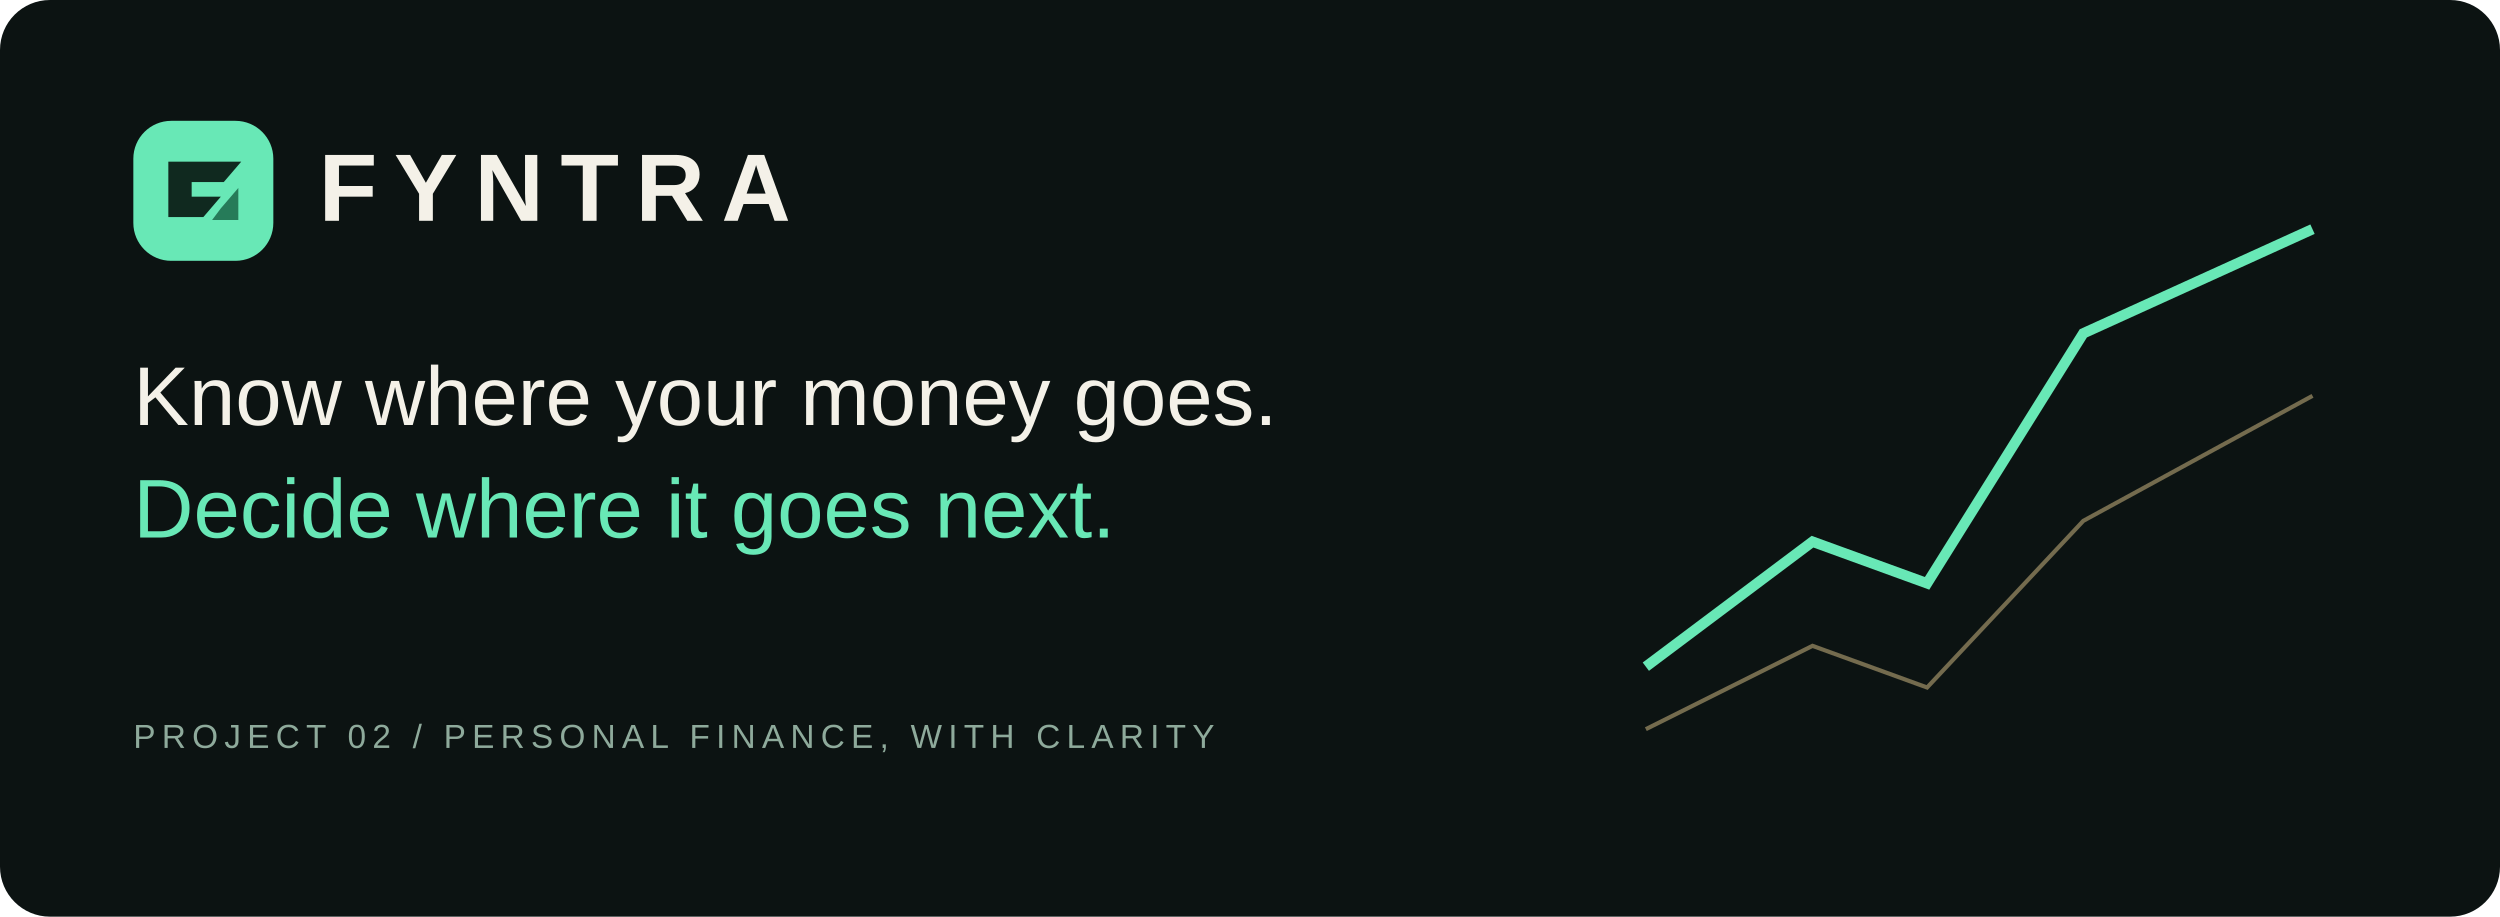
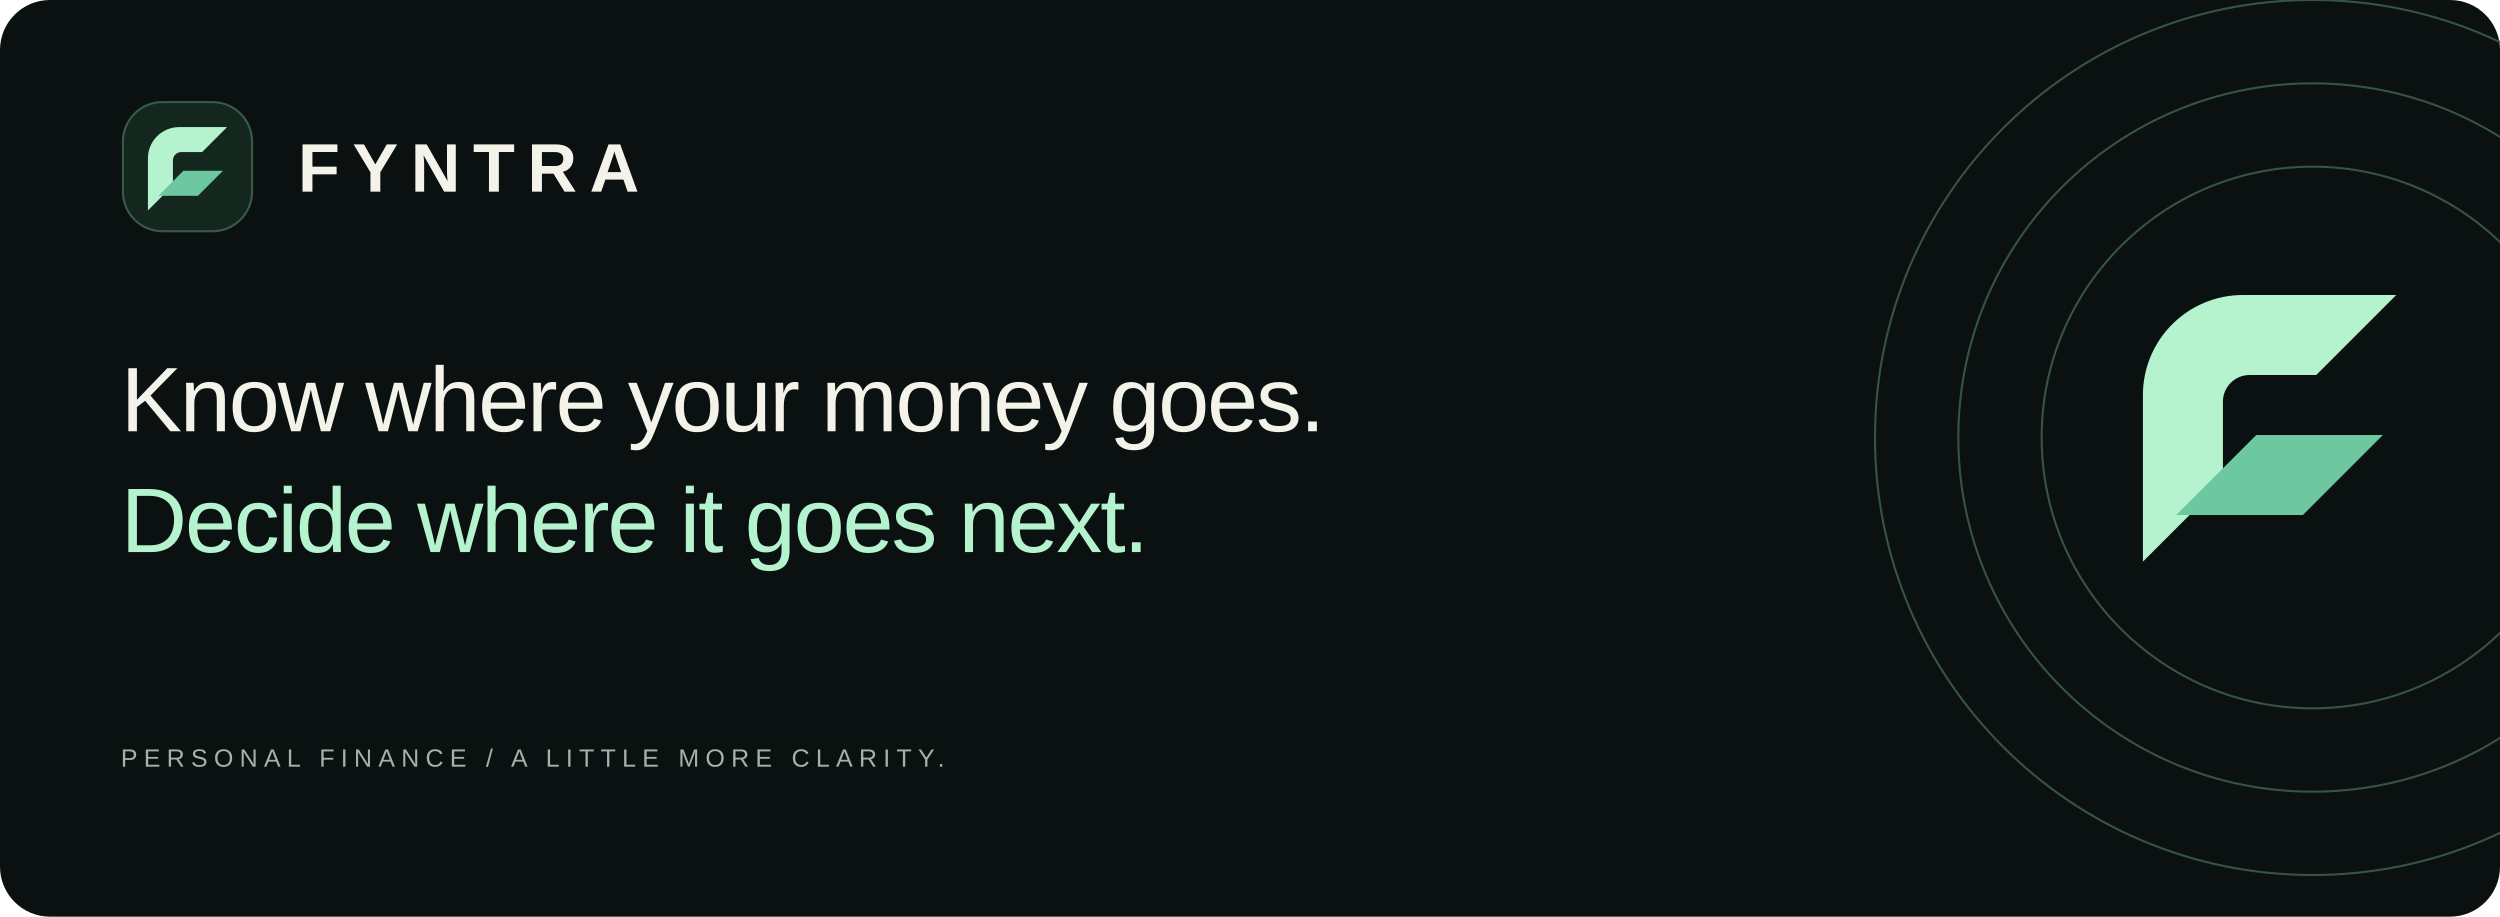
- <svg xmlns="http://www.w3.org/2000/svg" width="1200" height="440" viewBox="0 0 1200 440">
-   <rect width="100%" height="100%" rx="24" fill="#0c1312" />
-   <g font-family="Arial,sans-serif">
-     <g transform="translate(64,58) scale(1.4)">
-       <rect width="48" height="48" rx="13" fill="#68E8B6" />
-       <path d="M12 34V14h25l-6 7H20v5h10l-6 7H12" fill="#10291f" />
-       <path d="M30 30l6-7v11h-9z" fill="#267b59" />
-     </g>
-     <text x="153" y="106" font-size="46" fill="#f4f1e8" font-weight="700" letter-spacing="8">FYNTRA</text>
-     <text x="64" y="204" font-size="40" fill="#f4f1e8">Know where your money goes.</text>
-     <text x="64" y="258" font-size="40" fill="#68e8b6">Decide where it goes next.</text>
-     <text x="64" y="359" font-size="16" fill="#8eaa9b" letter-spacing="3">PROJECT 02  /  PERSONAL FINANCE, WITH CLARITY</text>
-     <path d="M790 320L870 260L925 280L1000 160L1110 110" fill="none" stroke="#68e8b6" stroke-width="5" />
-     <path d="M790 350L870 310L925 330L1000 250L1110 190" fill="none" stroke="#dcc58b" stroke-opacity=".5" stroke-width="2" />
+ <svg xmlns="http://www.w3.org/2000/svg" width="1200" height="440" viewBox="0 0 1200 440" role="img" aria-label="FYNTRA. Know where your money goes. Decide where it goes next.">
+   <rect width="1200" height="440" rx="24" fill="#0B1010" />
+   <g transform="translate(58 48)">
+     <rect x="1" y="1" width="62" height="62" rx="19" fill="#14271F" stroke="#385B49" />
+     <path d="M13 41V28a15 15 0 0 1 15-15h23L39 25H29a4 4 0 0 0-4 4v12L13 53Z" fill="#B5F3CF" />
+     <path d="M30 34h19L37 46H18l12-12Z" fill="#6DC7A0" />
+   </g>
+   <g fill="#F3F3E9" font-family="Arial,sans-serif">
+     <text x="143" y="92" font-size="33" font-weight="700" letter-spacing="6">FYNTRA</text>
+     <text x="58" y="207" font-size="44" letter-spacing="-1">Know where your money goes.</text>
+     <text x="58" y="265" font-size="44" letter-spacing="-1" fill="#B5F3CF">Decide where it goes next.</text>
+     <text x="58" y="368" font-size="12" fill="#A1B3AC" letter-spacing="3">PERSONAL FINANCE / A LITTLE MORE CLARITY.</text>
+   </g>
+   <g fill="none" stroke="#365346">
+     <circle cx="1110" cy="210" r="130" />
+     <circle cx="1110" cy="210" r="170" />
+     <circle cx="1110" cy="210" r="210" />
+   </g>
+   <g transform="translate(987 100) scale(3.2)">
+     <path d="M13 41V28a15 15 0 0 1 15-15h23L39 25H29a4 4 0 0 0-4 4v12L13 53Z" fill="#B5F3CF" />
+     <path d="M30 34h19L37 46H18l12-12Z" fill="#6DC7A0" />
  </g>
</svg>
